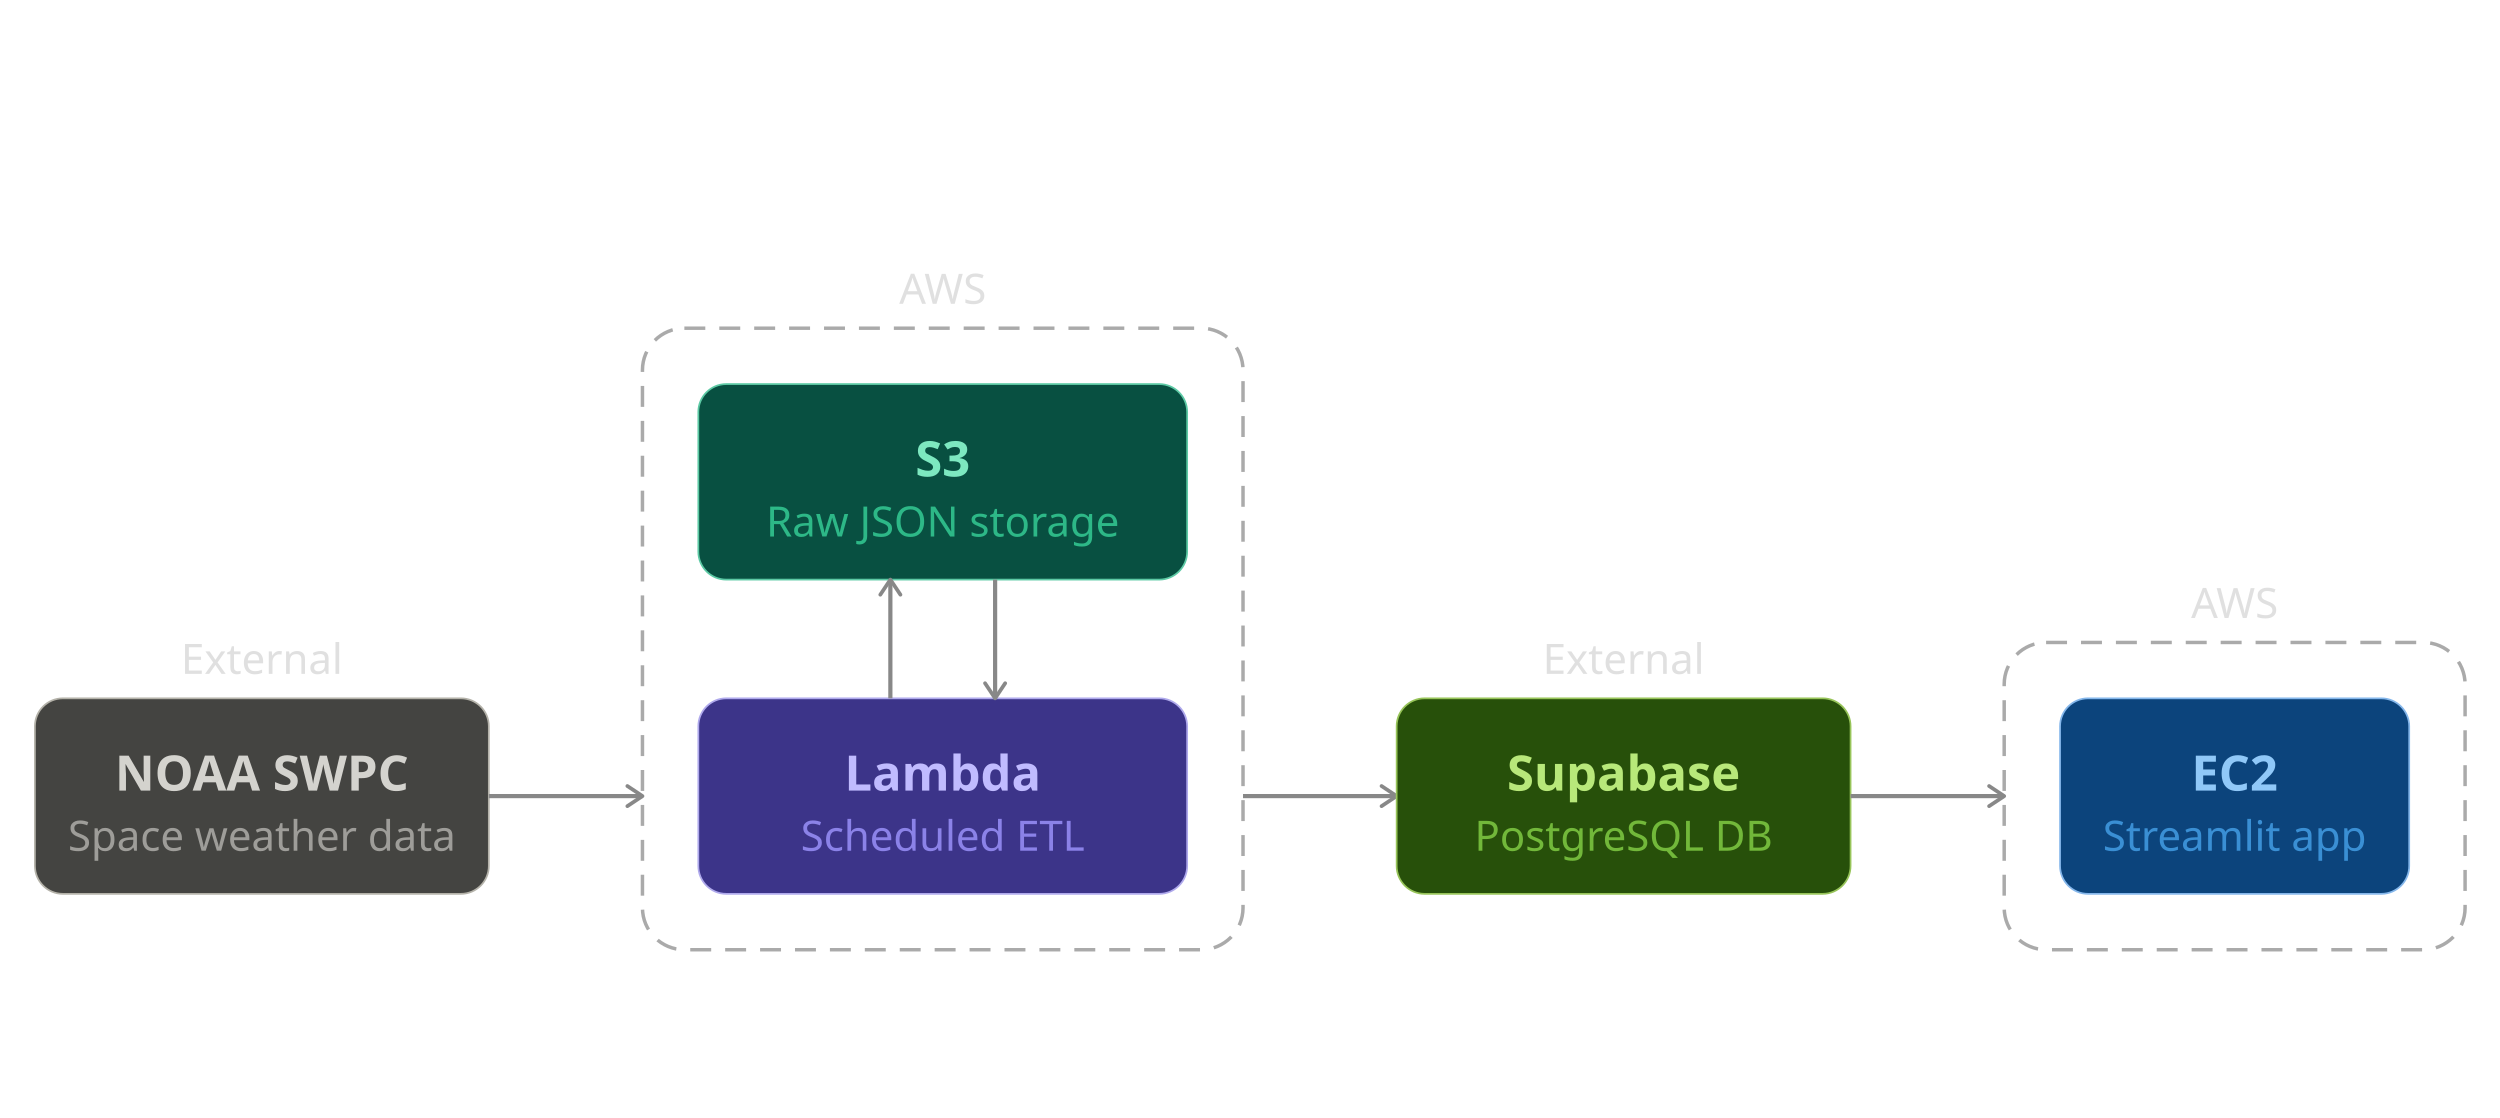
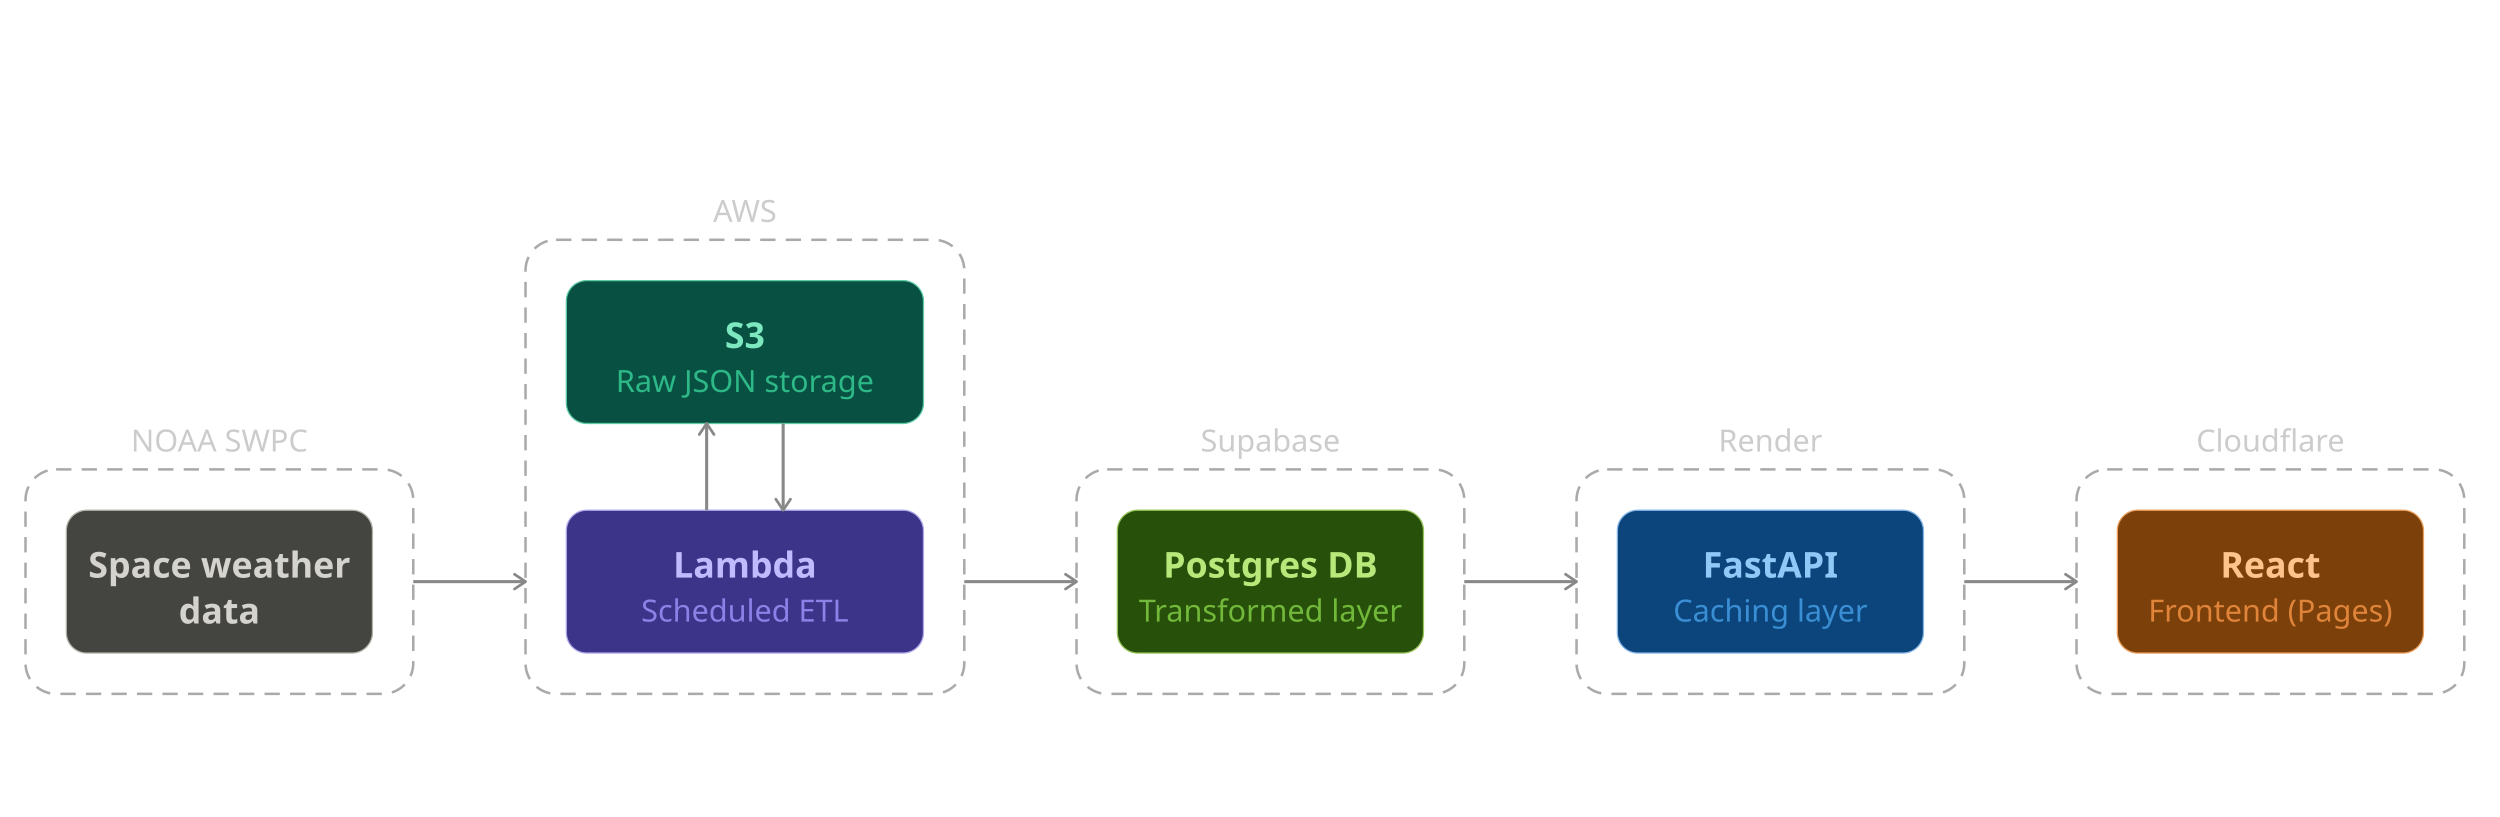
- <svg xmlns="http://www.w3.org/2000/svg" width="100%" viewBox="0 0 716 320" role="img" style="">
+ <svg xmlns="http://www.w3.org/2000/svg" width="100%" viewBox="0 0 980 320" role="img">
  <defs>
    <marker id="arrow" viewBox="0 0 10 10" refX="8" refY="5" markerWidth="6" markerHeight="6" orient="auto-start-reverse">
      <path d="M2 1L8 5L2 9" fill="none" stroke="context-stroke" stroke-width="1.5" stroke-linecap="round" stroke-linejoin="round" />
    </marker>
  </defs>
-   <text font-family="sans-serif" font-size="12" x="75" y="193" text-anchor="middle" fill="#999" style="fill:rgb(224, 224, 224);stroke:none;color:rgb(255, 255, 255);stroke-width:1px;stroke-linecap:butt;stroke-linejoin:miter;opacity:1;font-family:sans-serif;font-size:12px;font-weight:400;text-anchor:middle;dominant-baseline:auto">External</text>
-   <g style="fill:rgb(0, 0, 0);stroke:none;color:rgb(255, 255, 255);stroke-width:1px;stroke-linecap:butt;stroke-linejoin:miter;opacity:1;font-family:&quot;Anthropic Sans&quot;, -apple-system, BlinkMacSystemFont, &quot;Segoe UI&quot;, sans-serif;font-size:16px;font-weight:400;text-anchor:start;dominant-baseline:auto">
-     <rect x="10" y="200" width="130" height="56" rx="8" stroke-width="0.5" style="fill:rgb(68, 68, 65);stroke:rgb(180, 178, 169);color:rgb(255, 255, 255);stroke-width:0.5px;stroke-linecap:butt;stroke-linejoin:miter;opacity:1;font-family:&quot;Anthropic Sans&quot;, -apple-system, BlinkMacSystemFont, &quot;Segoe UI&quot;, sans-serif;font-size:16px;font-weight:400;text-anchor:start;dominant-baseline:auto" />
-     <text x="75" y="221" text-anchor="middle" dominant-baseline="central" style="fill:rgb(212, 211, 206);stroke:none;color:rgb(255, 255, 255);stroke-width:1px;stroke-linecap:butt;stroke-linejoin:miter;opacity:1;font-family:sans-serif;font-size:14px;font-weight:600;text-anchor:middle;dominant-baseline:central">NOAA SWPC</text>
-     <text x="75" y="239" text-anchor="middle" dominant-baseline="central" style="fill:rgb(158, 157, 153);stroke:none;color:rgb(255, 255, 255);stroke-width:1px;stroke-linecap:butt;stroke-linejoin:miter;opacity:1;font-family:sans-serif;font-size:12px;font-weight:400;text-anchor:middle;dominant-baseline:central">Space weather data</text>
+   <text x="86" y="177" text-anchor="middle" font-family="sans-serif" font-size="12" fill="#ccc">NOAA SWPC</text>
+   <rect x="10" y="184" width="152" height="88" rx="12" fill="none" stroke="#aaa" stroke-width="1" stroke-dasharray="6 4" />
+   <g>
+     <rect x="26" y="200" width="120" height="56" rx="8" fill="rgb(68,68,65)" stroke="rgb(180,178,169)" stroke-width="0.5" />
+     <text x="86" y="221" text-anchor="middle" dominant-baseline="central" font-family="sans-serif" font-size="14" font-weight="600" fill="rgb(212,211,206)">Space weather</text>
+     <text x="86" y="239" text-anchor="middle" dominant-baseline="central" font-family="sans-serif" font-size="14" font-weight="600" fill="rgb(212,211,206)">data</text>
  </g>
-   <line x1="140" y1="228" x2="184" y2="228" fill="none" stroke="#888" stroke-width="1.2" marker-end="url(#arrow)" style="fill:none;stroke:rgb(136, 136, 136);color:rgb(255, 255, 255);stroke-width:1.2px;stroke-linecap:butt;stroke-linejoin:miter;opacity:1;font-family:&quot;Anthropic Sans&quot;, -apple-system, BlinkMacSystemFont, &quot;Segoe UI&quot;, sans-serif;font-size:16px;font-weight:400;text-anchor:start;dominant-baseline:auto" />
-   <text font-family="sans-serif" font-size="12" x="270" y="87" text-anchor="middle" fill="#999" style="fill:rgb(224, 224, 224);stroke:none;color:rgb(255, 255, 255);stroke-width:1px;stroke-linecap:butt;stroke-linejoin:miter;opacity:1;font-family:sans-serif;font-size:12px;font-weight:400;text-anchor:middle;dominant-baseline:auto">AWS</text>
-   <rect x="184" y="94" width="172" height="178" rx="12" fill="none" stroke="#aaa" stroke-width="1" stroke-dasharray="6 4" style="fill:none;stroke:rgb(170, 170, 170);color:rgb(255, 255, 255);stroke-width:1px;stroke-dasharray:6px, 4px;stroke-linecap:butt;stroke-linejoin:miter;opacity:1;font-family:&quot;Anthropic Sans&quot;, -apple-system, BlinkMacSystemFont, &quot;Segoe UI&quot;, sans-serif;font-size:16px;font-weight:400;text-anchor:start;dominant-baseline:auto" />
-   <g style="fill:rgb(0, 0, 0);stroke:none;color:rgb(255, 255, 255);stroke-width:1px;stroke-linecap:butt;stroke-linejoin:miter;opacity:1;font-family:&quot;Anthropic Sans&quot;, -apple-system, BlinkMacSystemFont, &quot;Segoe UI&quot;, sans-serif;font-size:16px;font-weight:400;text-anchor:start;dominant-baseline:auto">
-     <rect x="200" y="110" width="140" height="56" rx="8" stroke-width="0.5" style="fill:rgb(8, 80, 65);stroke:rgb(93, 202, 165);color:rgb(255, 255, 255);stroke-width:0.5px;stroke-linecap:butt;stroke-linejoin:miter;opacity:1;font-family:&quot;Anthropic Sans&quot;, -apple-system, BlinkMacSystemFont, &quot;Segoe UI&quot;, sans-serif;font-size:16px;font-weight:400;text-anchor:start;dominant-baseline:auto" />
-     <text x="270" y="131" text-anchor="middle" dominant-baseline="central" style="fill:rgb(125, 232, 192);stroke:none;color:rgb(255, 255, 255);stroke-width:1px;stroke-linecap:butt;stroke-linejoin:miter;opacity:1;font-family:sans-serif;font-size:14px;font-weight:600;text-anchor:middle;dominant-baseline:central">S3</text>
-     <text x="270" y="149" text-anchor="middle" dominant-baseline="central" style="fill:rgb(45, 184, 135);stroke:none;color:rgb(255, 255, 255);stroke-width:1px;stroke-linecap:butt;stroke-linejoin:miter;opacity:1;font-family:sans-serif;font-size:12px;font-weight:400;text-anchor:middle;dominant-baseline:central">Raw JSON storage</text>
+   <line x1="162" y1="228" x2="206" y2="228" stroke="#888" stroke-width="1.2" marker-end="url(#arrow)" />
+   <text x="292" y="87" text-anchor="middle" font-family="sans-serif" font-size="12" fill="#ccc">AWS</text>
+   <rect x="206" y="94" width="172" height="178" rx="12" fill="none" stroke="#aaa" stroke-width="1" stroke-dasharray="6 4" />
+   <g>
+     <rect x="222" y="110" width="140" height="56" rx="8" fill="rgb(8,80,65)" stroke="rgb(93,202,165)" stroke-width="0.5" />
+     <text x="292" y="131" text-anchor="middle" dominant-baseline="central" font-family="sans-serif" font-size="14" font-weight="600" fill="rgb(125,232,192)">S3</text>
+     <text x="292" y="149" text-anchor="middle" dominant-baseline="central" font-family="sans-serif" font-size="12" fill="rgb(45,184,135)">Raw JSON storage</text>
  </g>
-   <g style="fill:rgb(0, 0, 0);stroke:none;color:rgb(255, 255, 255);stroke-width:1px;stroke-linecap:butt;stroke-linejoin:miter;opacity:1;font-family:&quot;Anthropic Sans&quot;, -apple-system, BlinkMacSystemFont, &quot;Segoe UI&quot;, sans-serif;font-size:16px;font-weight:400;text-anchor:start;dominant-baseline:auto">
-     <rect x="200" y="200" width="140" height="56" rx="8" stroke-width="0.5" style="fill:rgb(60, 52, 137);stroke:rgb(175, 169, 236);color:rgb(255, 255, 255);stroke-width:0.5px;stroke-linecap:butt;stroke-linejoin:miter;opacity:1;font-family:&quot;Anthropic Sans&quot;, -apple-system, BlinkMacSystemFont, &quot;Segoe UI&quot;, sans-serif;font-size:16px;font-weight:400;text-anchor:start;dominant-baseline:auto" />
-     <text x="270" y="221" text-anchor="middle" dominant-baseline="central" style="fill:rgb(192, 187, 255);stroke:none;color:rgb(255, 255, 255);stroke-width:1px;stroke-linecap:butt;stroke-linejoin:miter;opacity:1;font-family:sans-serif;font-size:14px;font-weight:600;text-anchor:middle;dominant-baseline:central">Lambda</text>
-     <text x="270" y="239" text-anchor="middle" dominant-baseline="central" style="fill:rgb(139, 130, 232);stroke:none;color:rgb(255, 255, 255);stroke-width:1px;stroke-linecap:butt;stroke-linejoin:miter;opacity:1;font-family:sans-serif;font-size:12px;font-weight:400;text-anchor:middle;dominant-baseline:central">Scheduled ETL</text>
+   <g>
+     <rect x="222" y="200" width="140" height="56" rx="8" fill="rgb(60,52,137)" stroke="rgb(175,169,236)" stroke-width="0.5" />
+     <text x="292" y="221" text-anchor="middle" dominant-baseline="central" font-family="sans-serif" font-size="14" font-weight="600" fill="rgb(192,187,255)">Lambda</text>
+     <text x="292" y="239" text-anchor="middle" dominant-baseline="central" font-family="sans-serif" font-size="12" fill="rgb(139,130,232)">Scheduled ETL</text>
  </g>
-   <line x1="255" y1="200" x2="255" y2="166" fill="none" stroke="#888" stroke-width="1.2" marker-end="url(#arrow)" style="fill:none;stroke:rgb(136, 136, 136);color:rgb(255, 255, 255);stroke-width:1.2px;stroke-linecap:butt;stroke-linejoin:miter;opacity:1;font-family:&quot;Anthropic Sans&quot;, -apple-system, BlinkMacSystemFont, &quot;Segoe UI&quot;, sans-serif;font-size:16px;font-weight:400;text-anchor:start;dominant-baseline:auto" />
-   <line x1="285" y1="166" x2="285" y2="200" fill="none" stroke="#888" stroke-width="1.2" marker-end="url(#arrow)" style="fill:none;stroke:rgb(136, 136, 136);color:rgb(255, 255, 255);stroke-width:1.2px;stroke-linecap:butt;stroke-linejoin:miter;opacity:1;font-family:&quot;Anthropic Sans&quot;, -apple-system, BlinkMacSystemFont, &quot;Segoe UI&quot;, sans-serif;font-size:16px;font-weight:400;text-anchor:start;dominant-baseline:auto" />
-   <line x1="356" y1="228" x2="400" y2="228" fill="none" stroke="#888" stroke-width="1.2" marker-end="url(#arrow)" style="fill:none;stroke:rgb(136, 136, 136);color:rgb(255, 255, 255);stroke-width:1.2px;stroke-linecap:butt;stroke-linejoin:miter;opacity:1;font-family:&quot;Anthropic Sans&quot;, -apple-system, BlinkMacSystemFont, &quot;Segoe UI&quot;, sans-serif;font-size:16px;font-weight:400;text-anchor:start;dominant-baseline:auto" />
-   <text font-family="sans-serif" font-size="12" x="465" y="193" text-anchor="middle" fill="#999" style="fill:rgb(224, 224, 224);stroke:none;color:rgb(255, 255, 255);stroke-width:1px;stroke-linecap:butt;stroke-linejoin:miter;opacity:1;font-family:sans-serif;font-size:12px;font-weight:400;text-anchor:middle;dominant-baseline:auto">External</text>
-   <g style="fill:rgb(0, 0, 0);stroke:none;color:rgb(255, 255, 255);stroke-width:1px;stroke-linecap:butt;stroke-linejoin:miter;opacity:1;font-family:&quot;Anthropic Sans&quot;, -apple-system, BlinkMacSystemFont, &quot;Segoe UI&quot;, sans-serif;font-size:16px;font-weight:400;text-anchor:start;dominant-baseline:auto">
-     <rect x="400" y="200" width="130" height="56" rx="8" stroke-width="0.5" style="fill:rgb(39, 80, 10);stroke:rgb(151, 196, 89);color:rgb(255, 255, 255);stroke-width:0.5px;stroke-linecap:butt;stroke-linejoin:miter;opacity:1;font-family:&quot;Anthropic Sans&quot;, -apple-system, BlinkMacSystemFont, &quot;Segoe UI&quot;, sans-serif;font-size:16px;font-weight:400;text-anchor:start;dominant-baseline:auto" />
-     <text x="465" y="221" text-anchor="middle" dominant-baseline="central" style="fill:rgb(184, 232, 122);stroke:none;color:rgb(255, 255, 255);stroke-width:1px;stroke-linecap:butt;stroke-linejoin:miter;opacity:1;font-family:sans-serif;font-size:14px;font-weight:600;text-anchor:middle;dominant-baseline:central">Supabase</text>
-     <text x="465" y="239" text-anchor="middle" dominant-baseline="central" style="fill:rgb(114, 184, 58);stroke:none;color:rgb(255, 255, 255);stroke-width:1px;stroke-linecap:butt;stroke-linejoin:miter;opacity:1;font-family:sans-serif;font-size:12px;font-weight:400;text-anchor:middle;dominant-baseline:central">PostgreSQL DB</text>
+   <line x1="277" y1="200" x2="277" y2="166" stroke="#888" stroke-width="1.2" marker-end="url(#arrow)" />
+   <line x1="307" y1="166" x2="307" y2="200" stroke="#888" stroke-width="1.2" marker-end="url(#arrow)" />
+   <line x1="378" y1="228" x2="422" y2="228" stroke="#888" stroke-width="1.2" marker-end="url(#arrow)" />
+   <text x="498" y="177" text-anchor="middle" font-family="sans-serif" font-size="12" fill="#ccc">Supabase</text>
+   <rect x="422" y="184" width="152" height="88" rx="12" fill="none" stroke="#aaa" stroke-width="1" stroke-dasharray="6 4" />
+   <g>
+     <rect x="438" y="200" width="120" height="56" rx="8" fill="rgb(39,80,10)" stroke="rgb(151,196,89)" stroke-width="0.5" />
+     <text x="498" y="221" text-anchor="middle" dominant-baseline="central" font-family="sans-serif" font-size="14" font-weight="600" fill="rgb(184,232,122)">Postgres DB</text>
+     <text x="498" y="239" text-anchor="middle" dominant-baseline="central" font-family="sans-serif" font-size="12" fill="rgb(114,184,58)">Transformed layer</text>
  </g>
-   <line x1="530" y1="228" x2="574" y2="228" fill="none" stroke="#888" stroke-width="1.2" marker-end="url(#arrow)" style="fill:none;stroke:rgb(136, 136, 136);color:rgb(255, 255, 255);stroke-width:1.2px;stroke-linecap:butt;stroke-linejoin:miter;opacity:1;font-family:&quot;Anthropic Sans&quot;, -apple-system, BlinkMacSystemFont, &quot;Segoe UI&quot;, sans-serif;font-size:16px;font-weight:400;text-anchor:start;dominant-baseline:auto" />
-   <text font-family="sans-serif" font-size="12" x="640" y="177" text-anchor="middle" fill="#999" style="fill:rgb(224, 224, 224);stroke:none;color:rgb(255, 255, 255);stroke-width:1px;stroke-linecap:butt;stroke-linejoin:miter;opacity:1;font-family:sans-serif;font-size:12px;font-weight:400;text-anchor:middle;dominant-baseline:auto">AWS</text>
-   <rect x="574" y="184" width="132" height="88" rx="12" fill="none" stroke="#aaa" stroke-width="1" stroke-dasharray="6 4" style="fill:none;stroke:rgb(170, 170, 170);color:rgb(255, 255, 255);stroke-width:1px;stroke-dasharray:6px, 4px;stroke-linecap:butt;stroke-linejoin:miter;opacity:1;font-family:&quot;Anthropic Sans&quot;, -apple-system, BlinkMacSystemFont, &quot;Segoe UI&quot;, sans-serif;font-size:16px;font-weight:400;text-anchor:start;dominant-baseline:auto" />
-   <g style="fill:rgb(0, 0, 0);stroke:none;color:rgb(255, 255, 255);stroke-width:1px;stroke-linecap:butt;stroke-linejoin:miter;opacity:1;font-family:&quot;Anthropic Sans&quot;, -apple-system, BlinkMacSystemFont, &quot;Segoe UI&quot;, sans-serif;font-size:16px;font-weight:400;text-anchor:start;dominant-baseline:auto">
-     <rect x="590" y="200" width="100" height="56" rx="8" stroke-width="0.5" style="fill:rgb(12, 68, 124);stroke:rgb(133, 183, 235);color:rgb(255, 255, 255);stroke-width:0.5px;stroke-linecap:butt;stroke-linejoin:miter;opacity:1;font-family:&quot;Anthropic Sans&quot;, -apple-system, BlinkMacSystemFont, &quot;Segoe UI&quot;, sans-serif;font-size:16px;font-weight:400;text-anchor:start;dominant-baseline:auto" />
-     <text x="640" y="221" text-anchor="middle" dominant-baseline="central" style="fill:rgb(144, 200, 248);stroke:none;color:rgb(255, 255, 255);stroke-width:1px;stroke-linecap:butt;stroke-linejoin:miter;opacity:1;font-family:sans-serif;font-size:14px;font-weight:600;text-anchor:middle;dominant-baseline:central">EC2</text>
-     <text x="640" y="239" text-anchor="middle" dominant-baseline="central" style="fill:rgb(58, 143, 212);stroke:none;color:rgb(255, 255, 255);stroke-width:1px;stroke-linecap:butt;stroke-linejoin:miter;opacity:1;font-family:sans-serif;font-size:12px;font-weight:400;text-anchor:middle;dominant-baseline:central">Streamlit app</text>
+   <line x1="574" y1="228" x2="618" y2="228" stroke="#888" stroke-width="1.2" marker-end="url(#arrow)" />
+   <text x="694" y="177" text-anchor="middle" font-family="sans-serif" font-size="12" fill="#ccc">Render</text>
+   <rect x="618" y="184" width="152" height="88" rx="12" fill="none" stroke="#aaa" stroke-width="1" stroke-dasharray="6 4" />
+   <g>
+     <rect x="634" y="200" width="120" height="56" rx="8" fill="rgb(12,68,124)" stroke="rgb(133,183,235)" stroke-width="0.5" />
+     <text x="694" y="221" text-anchor="middle" dominant-baseline="central" font-family="sans-serif" font-size="14" font-weight="600" fill="rgb(144,200,248)">FastAPI</text>
+     <text x="694" y="239" text-anchor="middle" dominant-baseline="central" font-family="sans-serif" font-size="12" fill="rgb(58,143,212)">Caching layer</text>
+   </g>
+   <line x1="770" y1="228" x2="814" y2="228" stroke="#888" stroke-width="1.2" marker-end="url(#arrow)" />
+   <text x="890" y="177" text-anchor="middle" font-family="sans-serif" font-size="12" fill="#ccc">Cloudflare</text>
+   <rect x="814" y="184" width="152" height="88" rx="12" fill="none" stroke="#aaa" stroke-width="1" stroke-dasharray="6 4" />
+   <g>
+     <rect x="830" y="200" width="120" height="56" rx="8" fill="rgb(124,64,10)" stroke="rgb(235,158,89)" stroke-width="0.5" />
+     <text x="890" y="221" text-anchor="middle" dominant-baseline="central" font-family="sans-serif" font-size="14" font-weight="600" fill="rgb(255,196,140)">React</text>
+     <text x="890" y="239" text-anchor="middle" dominant-baseline="central" font-family="sans-serif" font-size="12" fill="rgb(224,132,58)">Frontend (Pages)</text>
  </g>
</svg>
